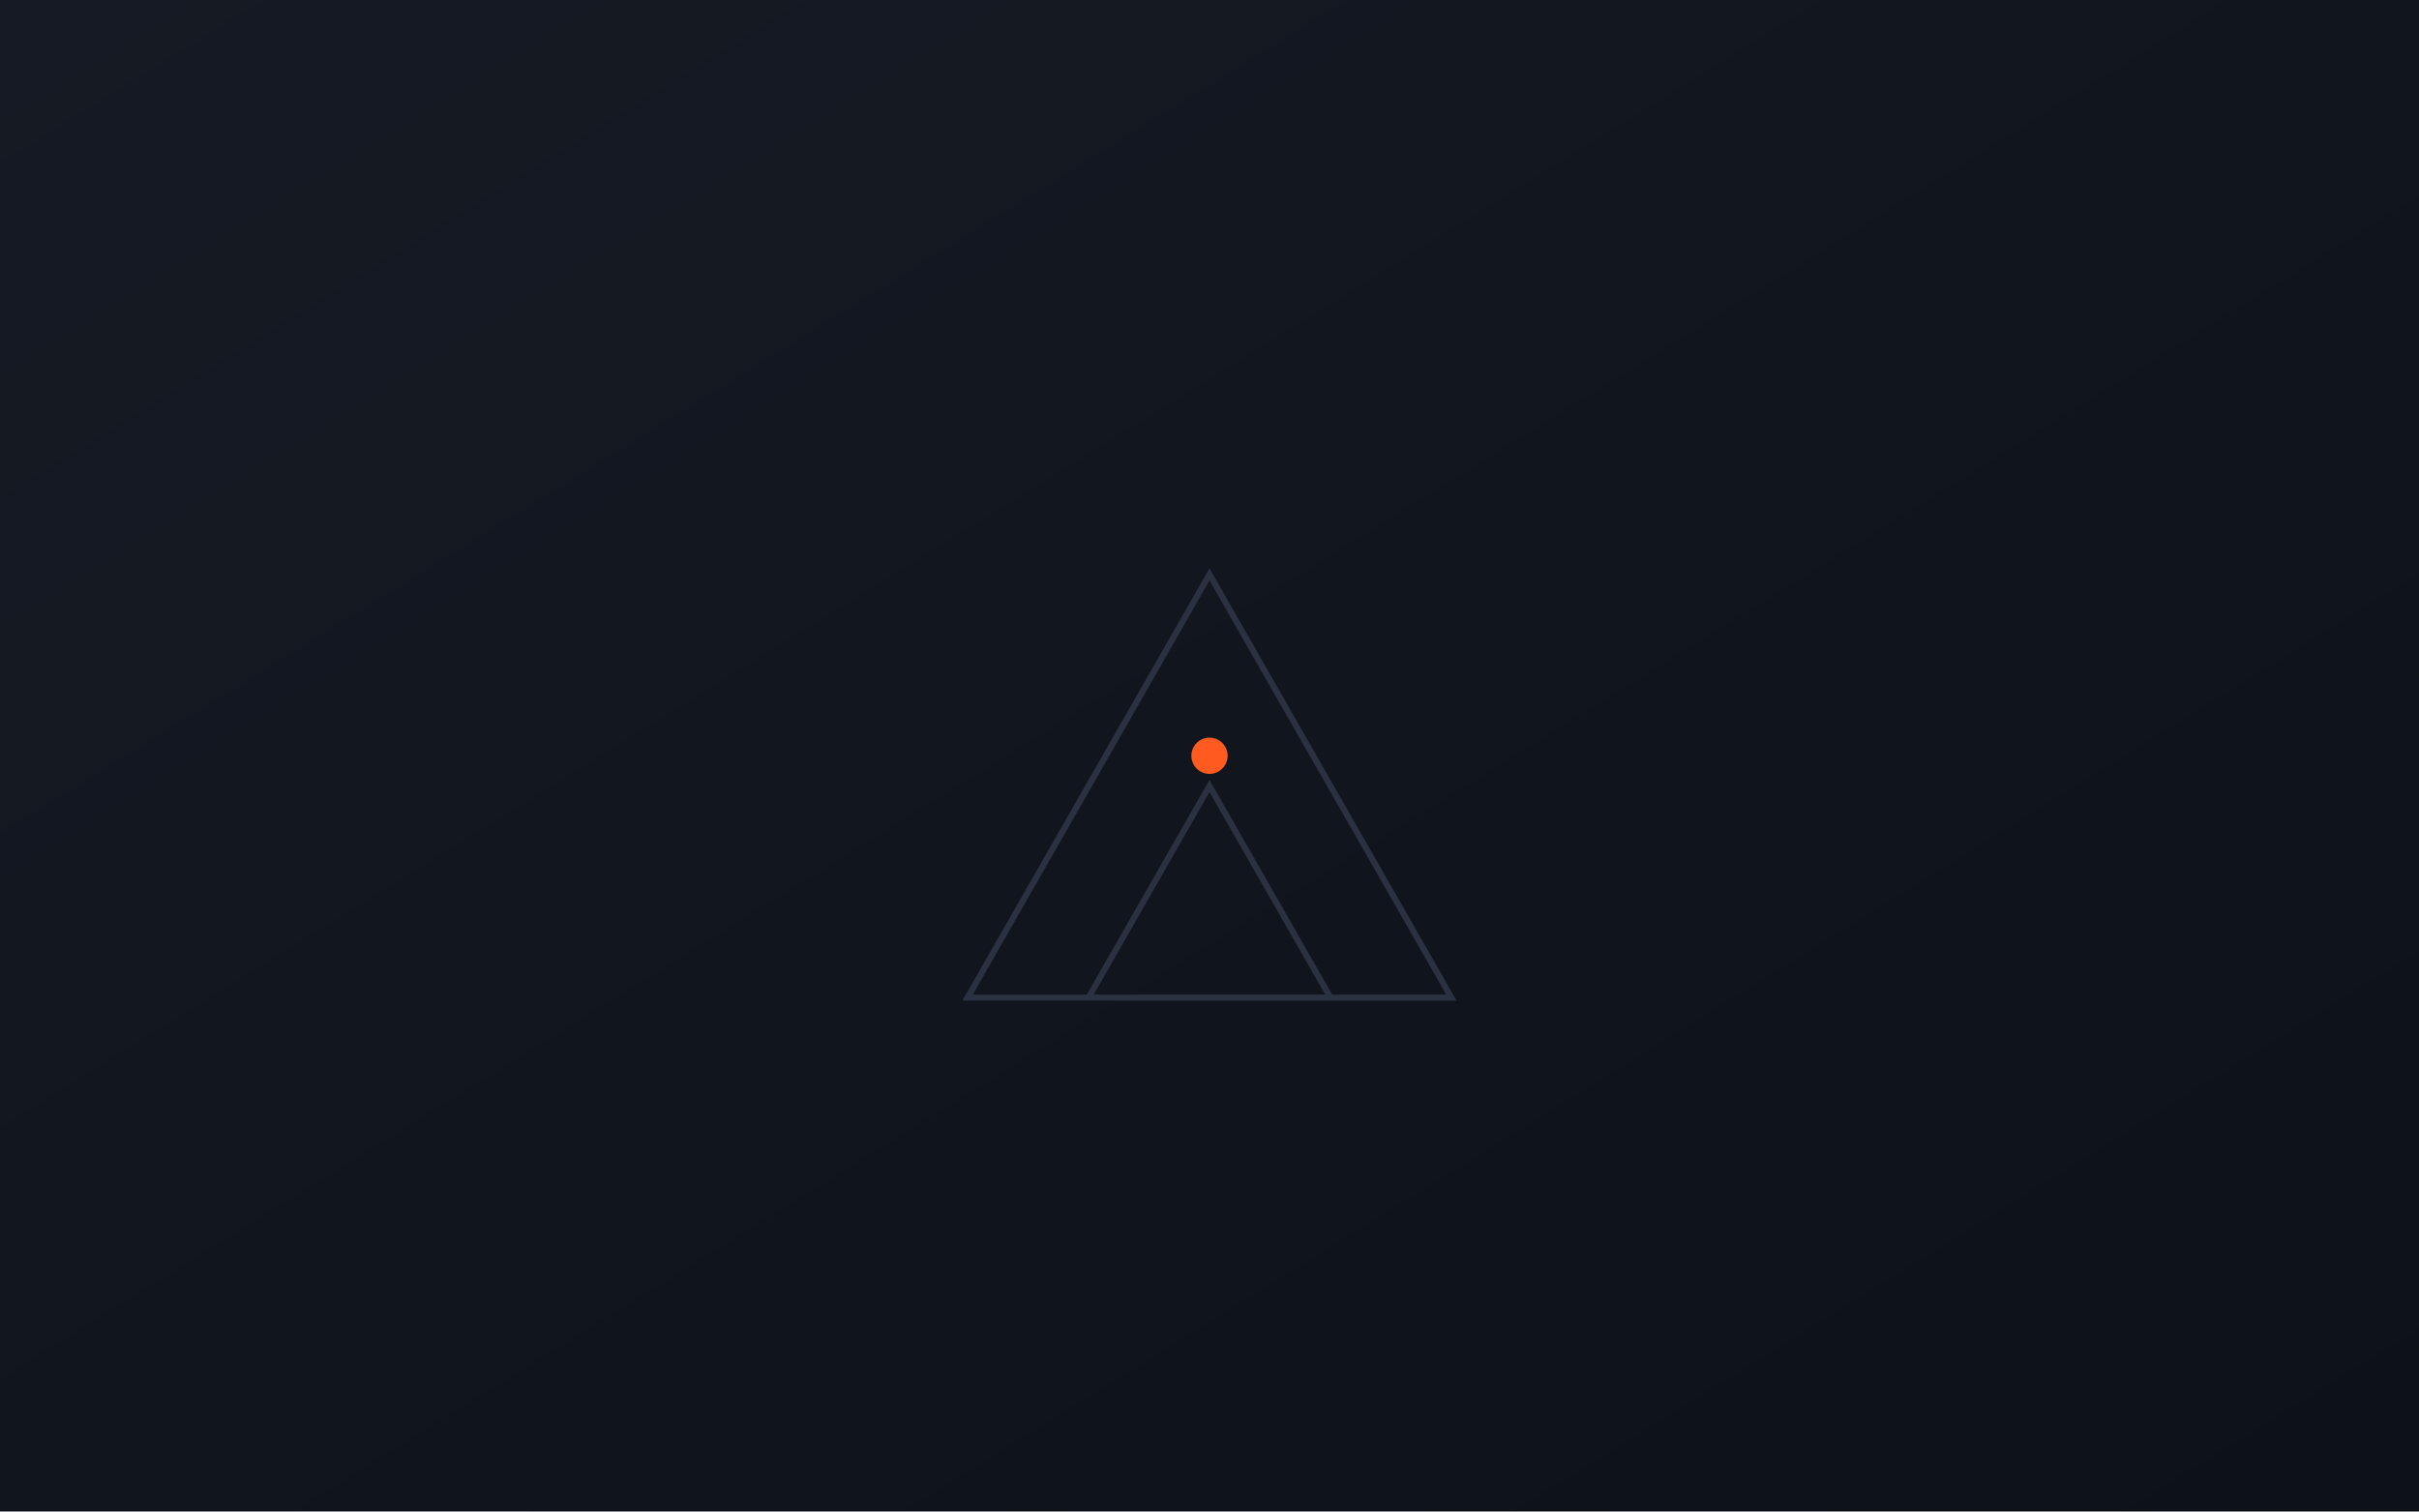
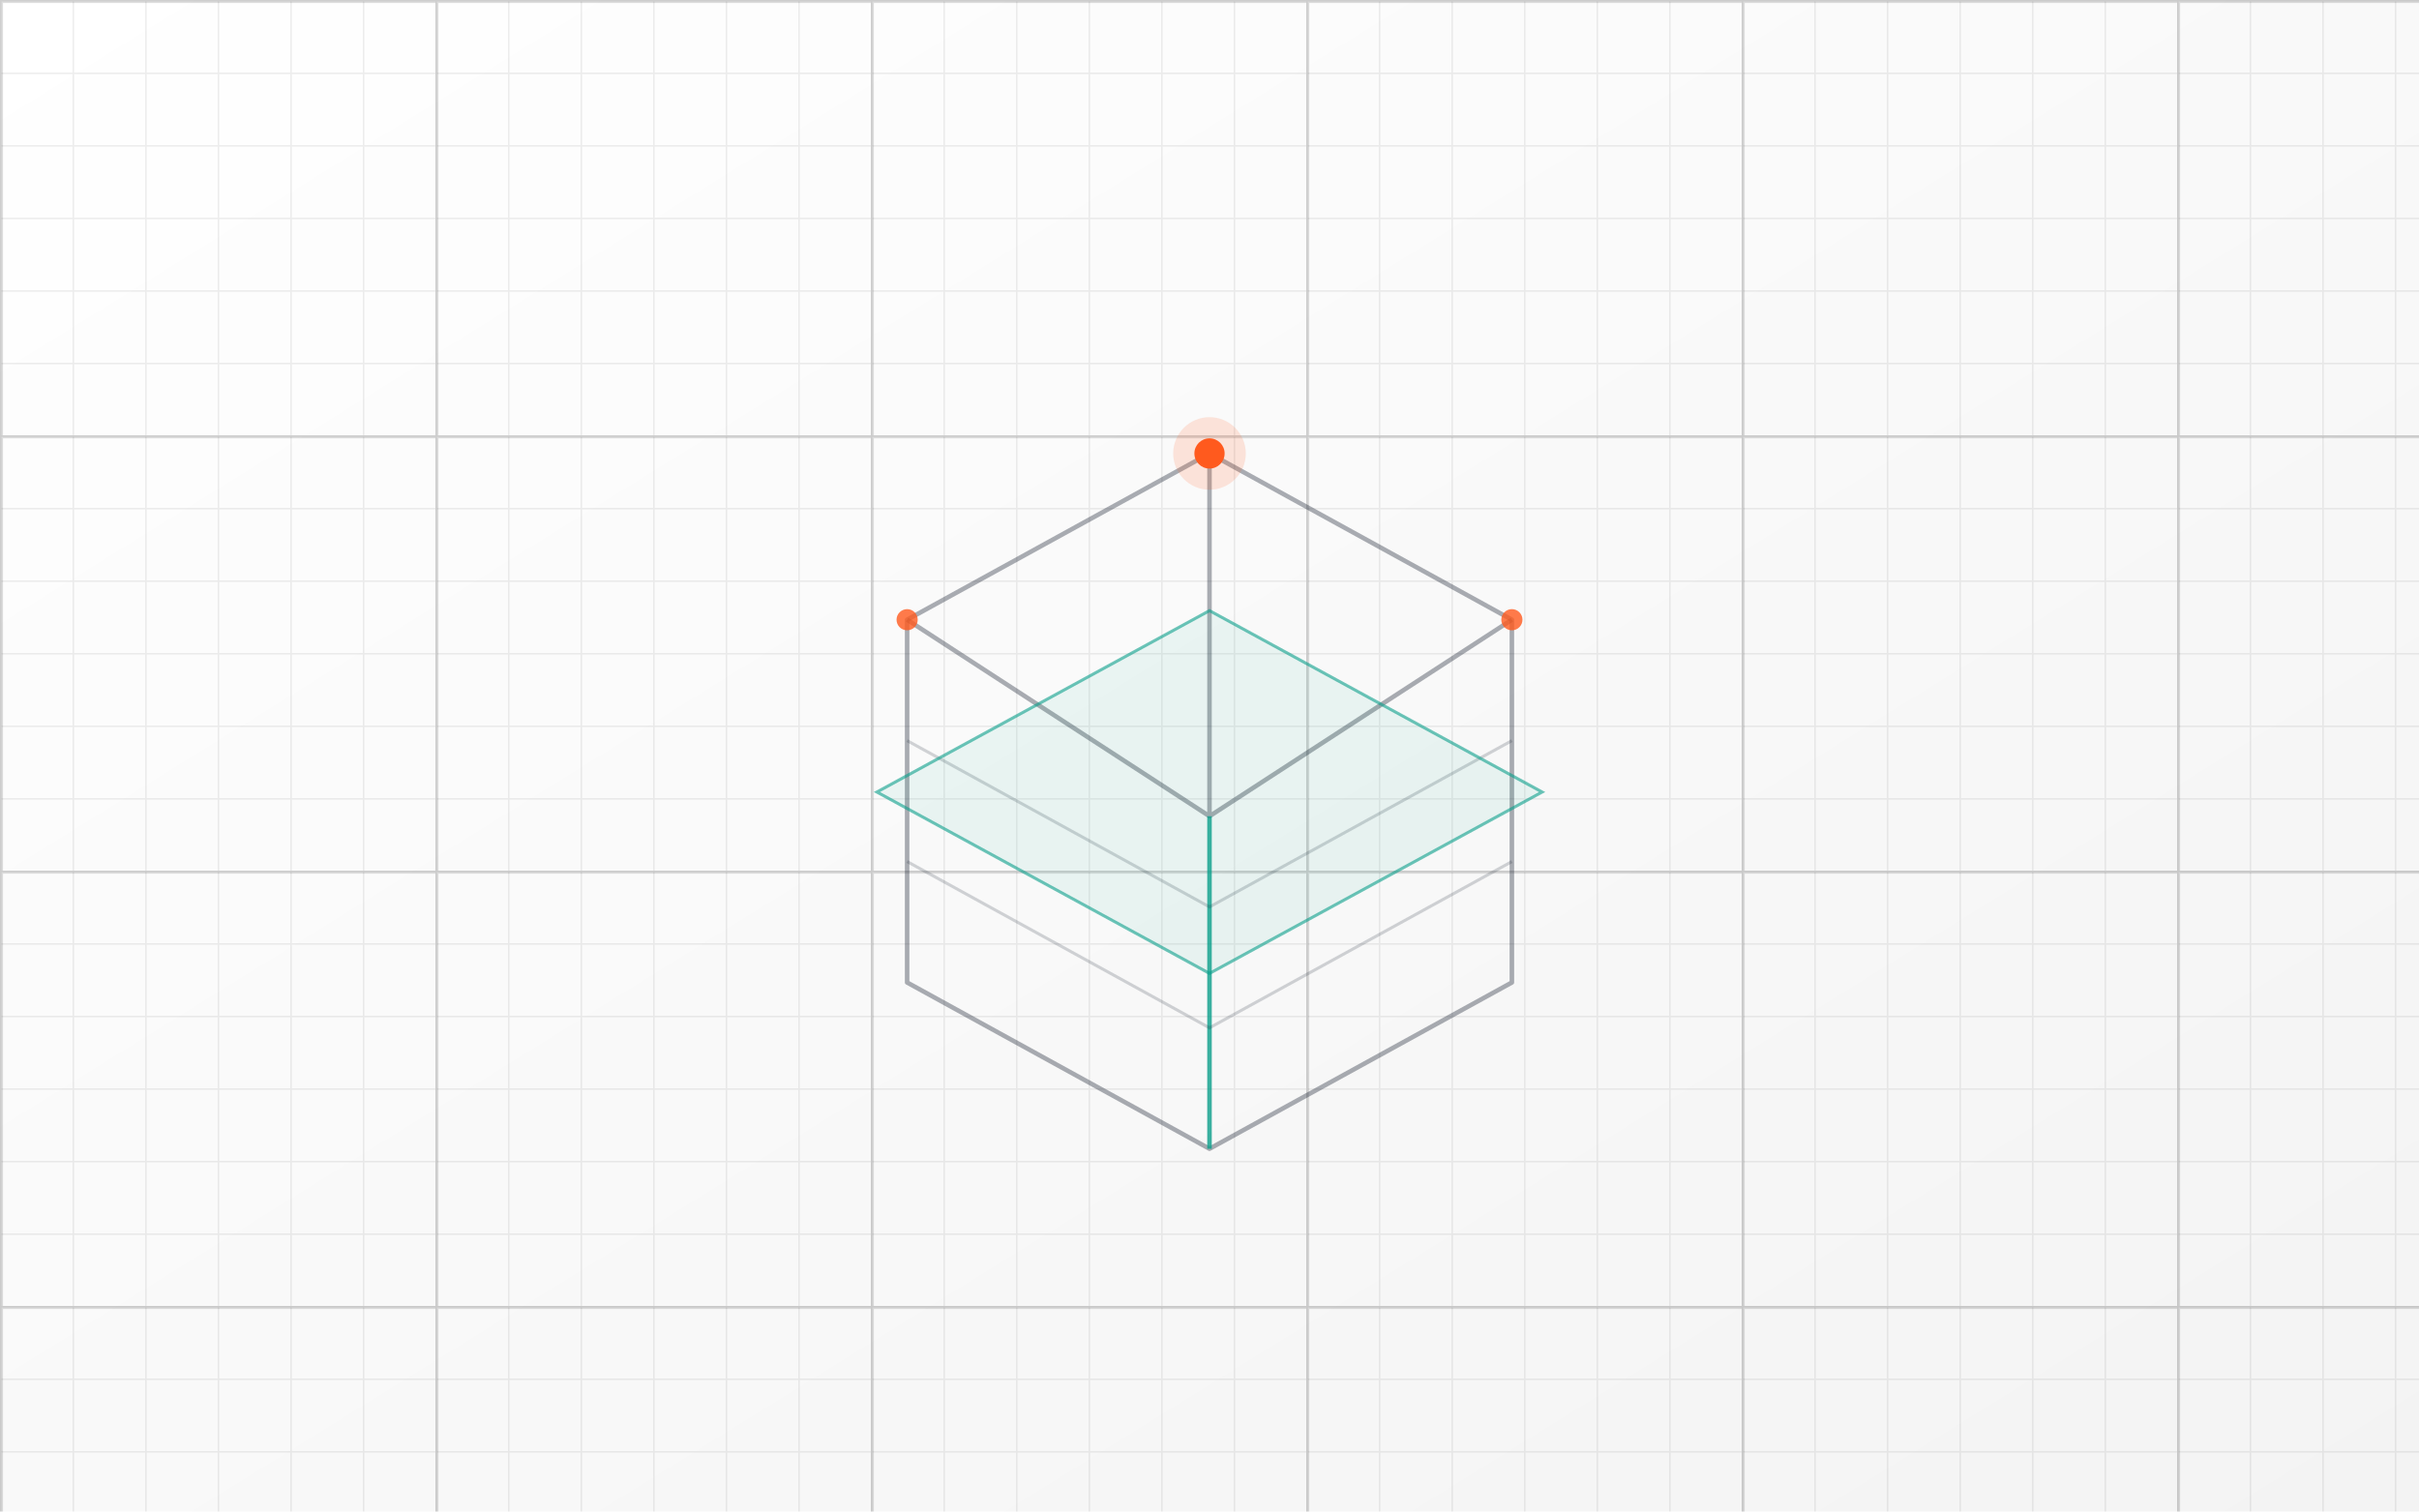
<svg xmlns="http://www.w3.org/2000/svg" width="800" height="500" viewBox="0 0 800 500" role="img" aria-label="Image coming soon">
  <defs>
-     <linearGradient id="g" x1="0" y1="0" x2="1" y2="1">
-       <stop offset="0" stop-color="#151a24" />
-       <stop offset="1" stop-color="#0d1118" />
+     <pattern id="minor" width="24" height="24" patternUnits="userSpaceOnUse">
+       <path d="M24 0H0V24" fill="none" stroke="#000" stroke-opacity="0.07" />
+     </pattern>
+     <pattern id="major" width="144" height="144" patternUnits="userSpaceOnUse">
+       <rect width="144" height="144" fill="url(#minor)" />
+       <path d="M144 0H0V144" fill="none" stroke="#000" stroke-opacity="0.13" stroke-width="2" />
+     </pattern>
+     <linearGradient id="wash" x1="0" y1="0" x2="1" y2="1">
+       <stop offset="0" stop-color="#ffffff" />
+       <stop offset="1" stop-color="#f3f3f3" />
    </linearGradient>
  </defs>
-   <rect width="800" height="500" fill="url(#g)" />
-   <g fill="none" stroke="#2a3140" stroke-width="2">
-     <path d="M320 330 L400 190 L480 330 Z" />
-     <path d="M360 330 L400 260 L440 330" />
+   <rect width="800" height="500" fill="url(#wash)" />
+   <rect width="800" height="500" fill="url(#major)" />
+   <g fill="none" stroke="#0f172a" stroke-opacity="0.35" stroke-width="1.5" stroke-linejoin="round">
+     <path d="M400 150 L500 205 L500 325 L400 380 L300 325 L300 205 Z" />
+     <path d="M400 150 L400 270 M300 205 L400 270 L500 205" />
+     <path d="M400 270 L400 380" stroke="#0a9e8a" stroke-opacity="0.8" />
  </g>
-   <circle cx="400" cy="250" r="6" fill="#ff5a1f" />
+   <g fill="none" stroke="#0f172a" stroke-opacity="0.18" stroke-width="1">
+     <path d="M300 245 L400 300 L500 245 M300 285 L400 340 L500 285" />
+   </g>
+   <path d="M290 262 L400 322 L510 262 L400 202 Z" fill="#0a9e8a" fill-opacity="0.07" stroke="#0a9e8a" stroke-opacity="0.6" />
+   <g fill="#ff5a1f">
+     <circle cx="400" cy="150" r="5" />
+     <circle cx="500" cy="205" r="3.5" fill-opacity="0.8" />
+     <circle cx="300" cy="205" r="3.5" fill-opacity="0.8" />
+   </g>
+   <circle cx="400" cy="150" r="12" fill="#ff5a1f" fill-opacity="0.15" />
</svg>
